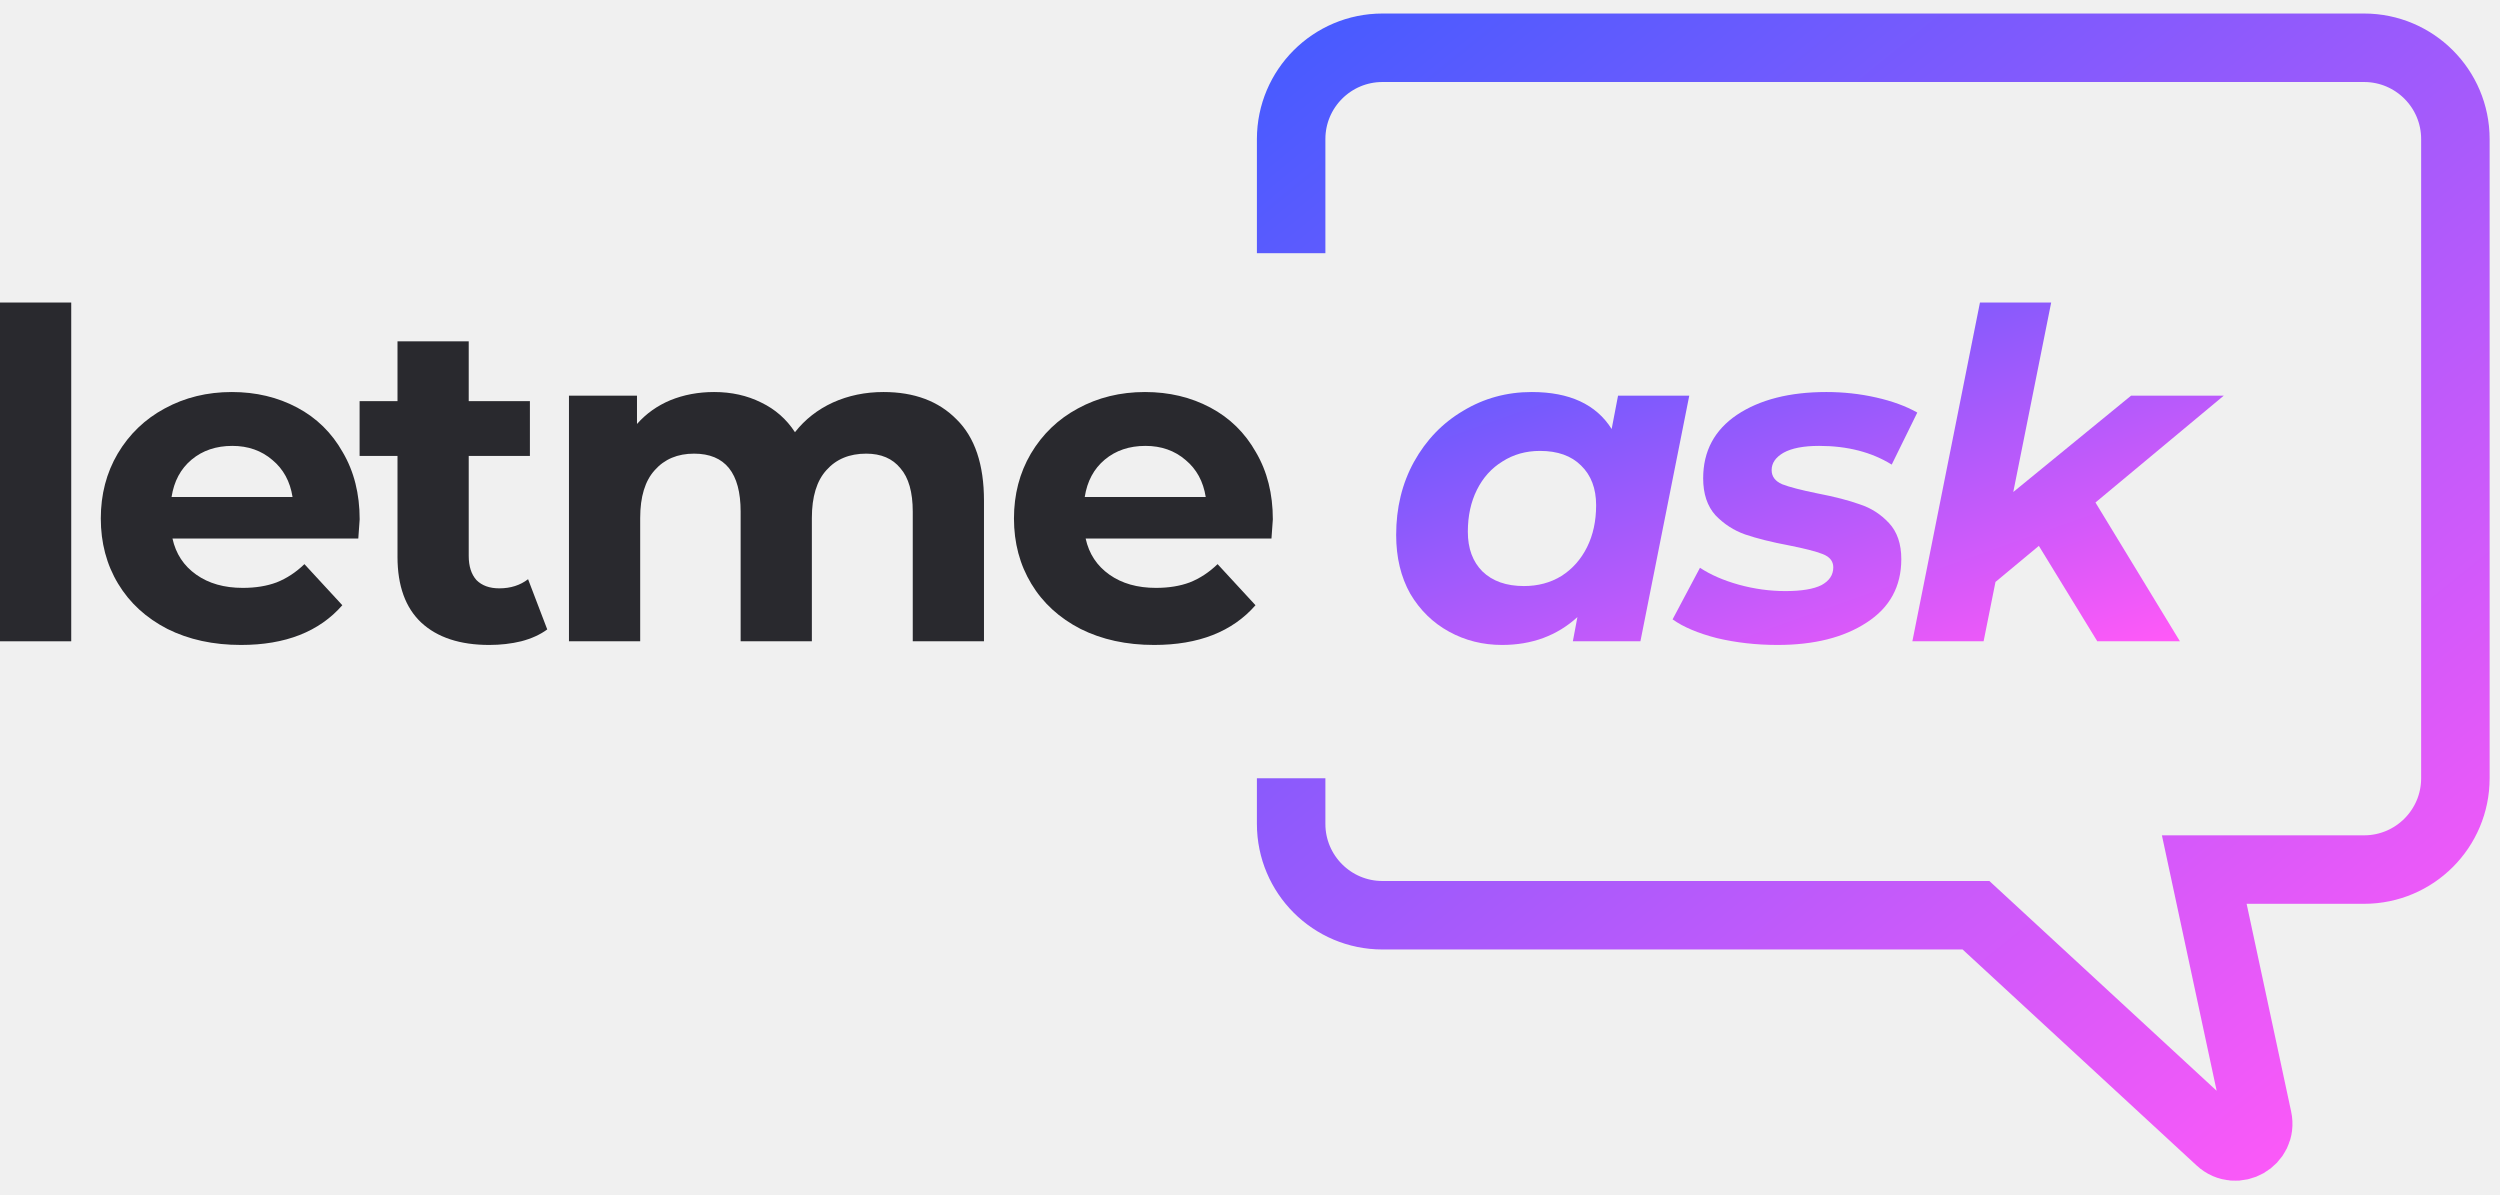
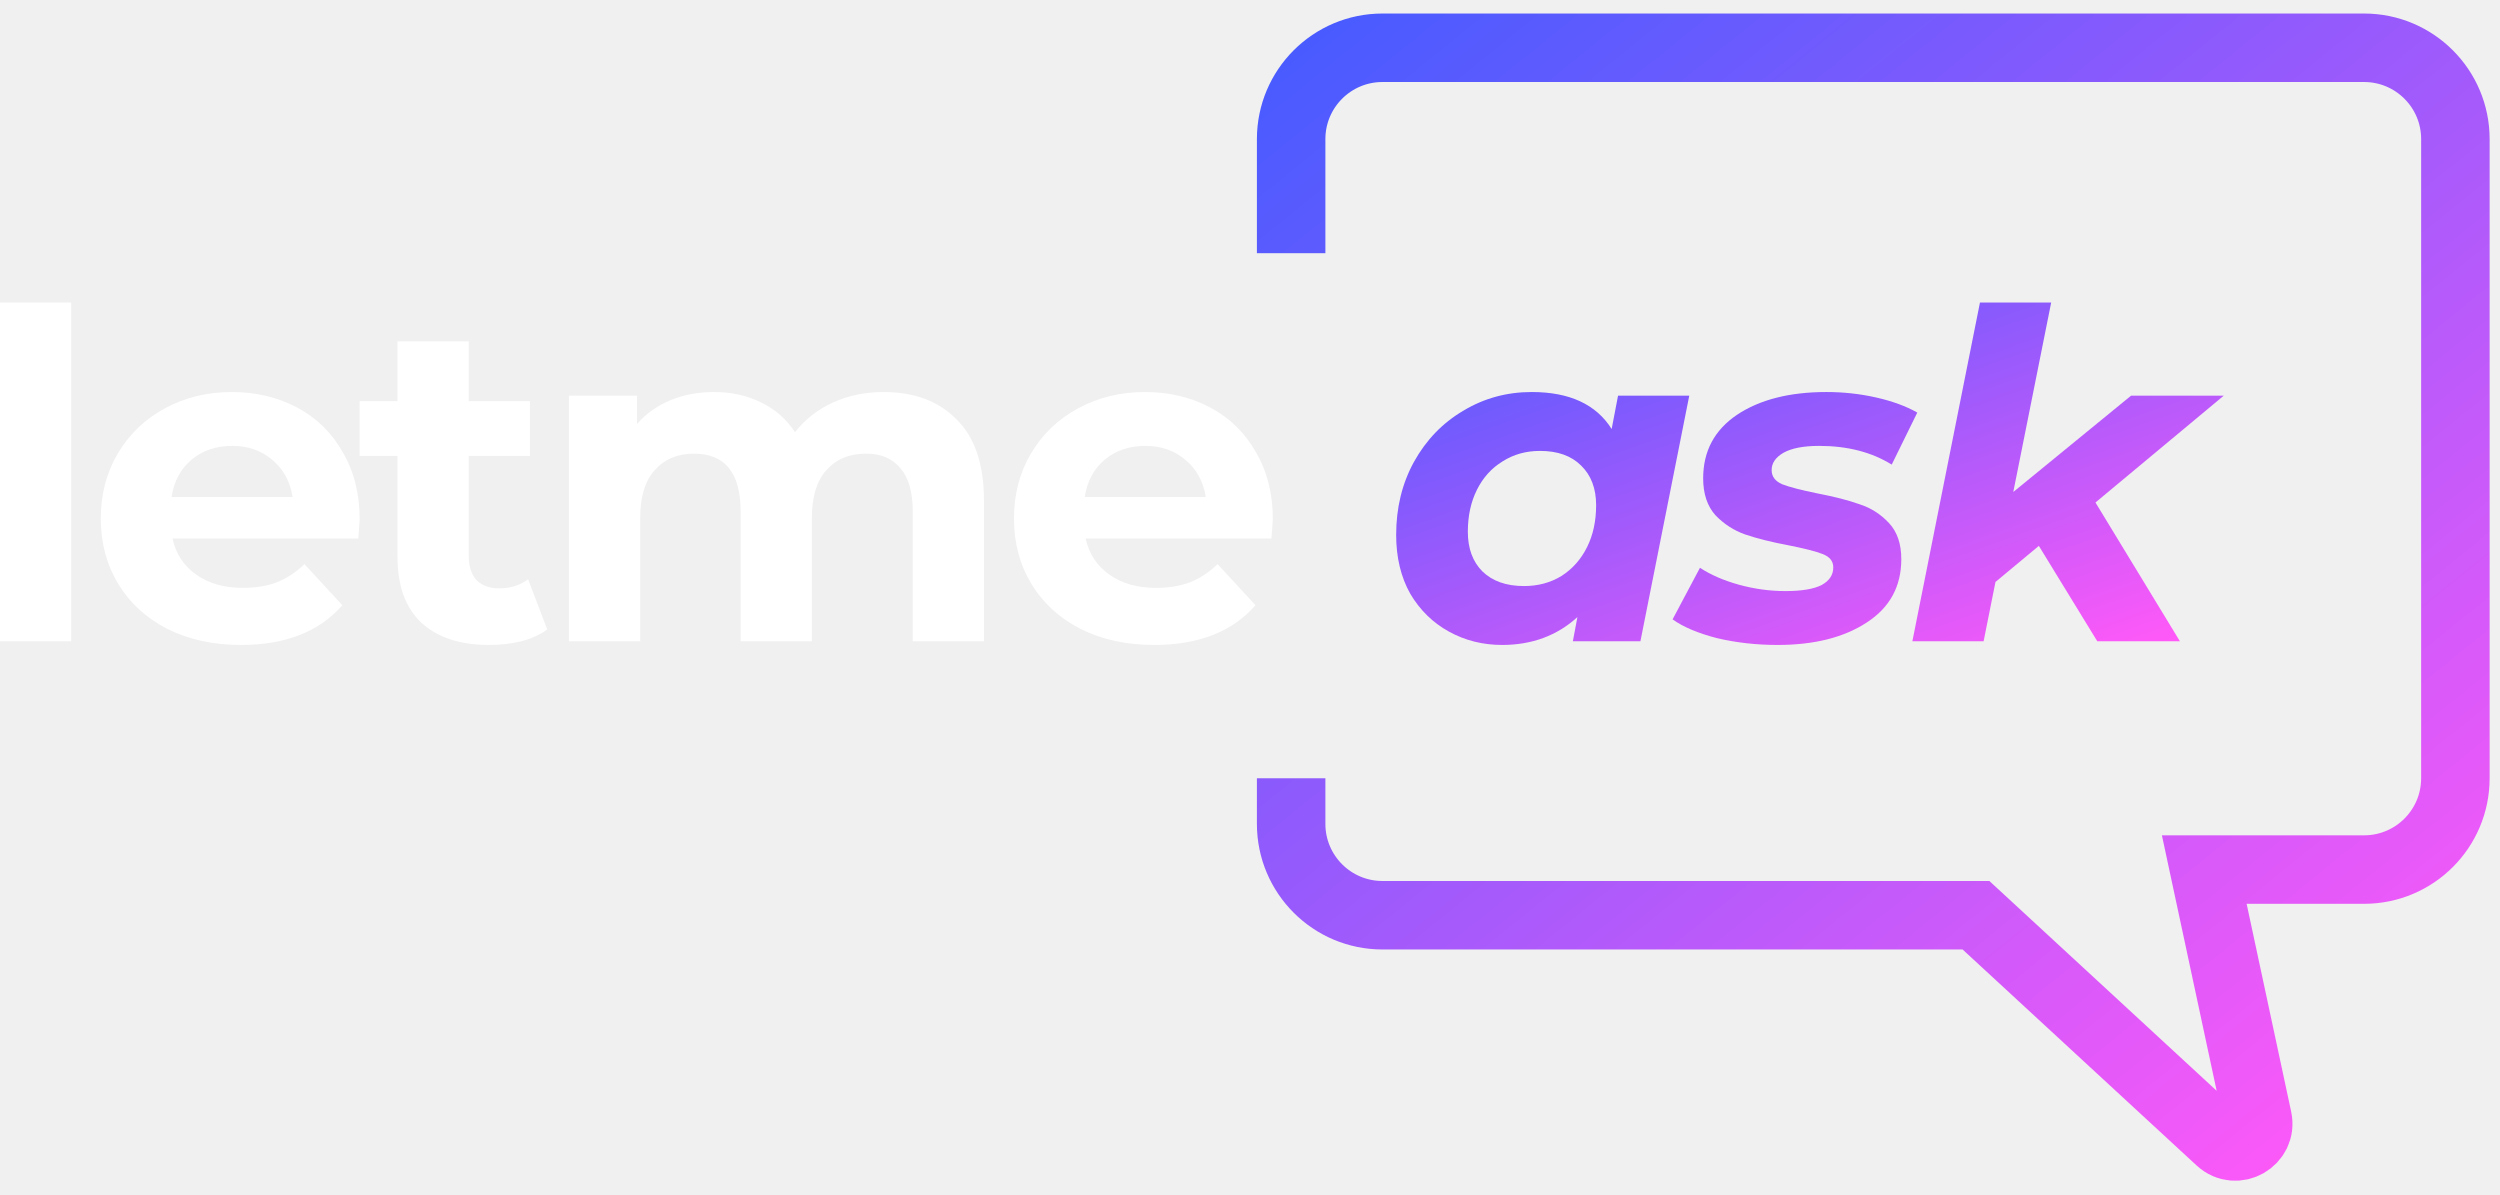
<svg xmlns="http://www.w3.org/2000/svg" width="157" height="75" viewBox="0 0 157 75" fill="none">
-   <path d="M0 18.999H4.473V40.273H0V18.999Z" fill="#29292E" />
-   <path d="M22.587 32.618C22.587 32.675 22.558 33.077 22.501 33.822H10.832C11.042 34.778 11.539 35.533 12.323 36.087C13.106 36.642 14.081 36.919 15.247 36.919C16.05 36.919 16.757 36.804 17.369 36.575C18 36.326 18.583 35.944 19.118 35.428L21.498 38.008C20.045 39.671 17.923 40.503 15.133 40.503C13.393 40.503 11.854 40.168 10.516 39.499C9.178 38.811 8.146 37.865 7.42 36.661C6.693 35.457 6.33 34.09 6.33 32.561C6.33 31.051 6.684 29.694 7.391 28.489C8.117 27.266 9.102 26.32 10.344 25.651C11.606 24.963 13.011 24.619 14.559 24.619C16.069 24.619 17.436 24.944 18.659 25.593C19.883 26.243 20.838 27.18 21.526 28.403C22.234 29.608 22.587 31.012 22.587 32.618ZM14.588 28.002C13.575 28.002 12.724 28.289 12.036 28.862C11.348 29.436 10.927 30.219 10.774 31.213H18.372C18.22 30.238 17.799 29.464 17.111 28.891C16.423 28.298 15.582 28.002 14.588 28.002Z" fill="#29292E" />
-   <path d="M34.367 39.528C33.928 39.853 33.383 40.102 32.733 40.273C32.102 40.426 31.433 40.503 30.726 40.503C28.891 40.503 27.467 40.035 26.454 39.098C25.46 38.161 24.963 36.785 24.963 34.969V28.633H22.583V25.192H24.963V21.436H29.436V25.192H33.278V28.633H29.436V34.912C29.436 35.562 29.598 36.068 29.923 36.431C30.267 36.776 30.745 36.948 31.357 36.948C32.064 36.948 32.666 36.756 33.163 36.374L34.367 39.528Z" fill="#29292E" />
-   <path d="M55.486 24.619C57.417 24.619 58.946 25.192 60.074 26.339C61.221 27.467 61.794 29.168 61.794 31.443V40.273H57.321V32.131C57.321 30.907 57.063 29.999 56.547 29.407C56.05 28.795 55.333 28.489 54.397 28.489C53.345 28.489 52.514 28.833 51.902 29.522C51.291 30.191 50.985 31.194 50.985 32.532V40.273H46.512V32.131C46.512 29.703 45.537 28.489 43.587 28.489C42.555 28.489 41.733 28.833 41.122 29.522C40.51 30.191 40.204 31.194 40.204 32.532V40.273H35.731V24.848H40.003V26.626C40.577 25.976 41.275 25.479 42.096 25.135C42.938 24.791 43.855 24.619 44.849 24.619C45.938 24.619 46.923 24.838 47.802 25.278C48.681 25.699 49.389 26.32 49.924 27.142C50.555 26.339 51.348 25.718 52.304 25.278C53.279 24.838 54.339 24.619 55.486 24.619Z" fill="#29292E" />
-   <path d="M79.934 32.618C79.934 32.675 79.906 33.077 79.848 33.822H68.179C68.389 34.778 68.886 35.533 69.67 36.087C70.454 36.642 71.428 36.919 72.594 36.919C73.397 36.919 74.104 36.804 74.716 36.575C75.347 36.326 75.93 35.944 76.465 35.428L78.845 38.008C77.392 39.671 75.27 40.503 72.48 40.503C70.74 40.503 69.201 40.168 67.864 39.499C66.525 38.811 65.493 37.865 64.767 36.661C64.041 35.457 63.677 34.09 63.677 32.561C63.677 31.051 64.031 29.694 64.738 28.489C65.465 27.266 66.449 26.32 67.692 25.651C68.953 24.963 70.358 24.619 71.906 24.619C73.416 24.619 74.783 24.944 76.006 25.593C77.23 26.243 78.185 27.18 78.874 28.403C79.581 29.608 79.934 31.012 79.934 32.618ZM71.935 28.002C70.922 28.002 70.071 28.289 69.383 28.862C68.695 29.436 68.275 30.219 68.121 31.213H75.72C75.567 30.238 75.146 29.464 74.458 28.891C73.77 28.298 72.929 28.002 71.935 28.002Z" fill="#29292E" />
+   <path d="M0 18.999H4.473V40.273H0V18.999Z" fill="#fff" />
+   <path d="M22.587 32.618C22.587 32.675 22.558 33.077 22.501 33.822H10.832C11.042 34.778 11.539 35.533 12.323 36.087C13.106 36.642 14.081 36.919 15.247 36.919C16.05 36.919 16.757 36.804 17.369 36.575C18 36.326 18.583 35.944 19.118 35.428L21.498 38.008C20.045 39.671 17.923 40.503 15.133 40.503C13.393 40.503 11.854 40.168 10.516 39.499C9.178 38.811 8.146 37.865 7.42 36.661C6.693 35.457 6.33 34.09 6.33 32.561C6.33 31.051 6.684 29.694 7.391 28.489C8.117 27.266 9.102 26.32 10.344 25.651C11.606 24.963 13.011 24.619 14.559 24.619C16.069 24.619 17.436 24.944 18.659 25.593C19.883 26.243 20.838 27.18 21.526 28.403C22.234 29.608 22.587 31.012 22.587 32.618ZM14.588 28.002C13.575 28.002 12.724 28.289 12.036 28.862C11.348 29.436 10.927 30.219 10.774 31.213H18.372C18.22 30.238 17.799 29.464 17.111 28.891C16.423 28.298 15.582 28.002 14.588 28.002Z" fill="#fff" />
+   <path d="M34.367 39.528C33.928 39.853 33.383 40.102 32.733 40.273C32.102 40.426 31.433 40.503 30.726 40.503C28.891 40.503 27.467 40.035 26.454 39.098C25.46 38.161 24.963 36.785 24.963 34.969V28.633H22.583V25.192H24.963V21.436H29.436V25.192H33.278V28.633H29.436V34.912C29.436 35.562 29.598 36.068 29.923 36.431C30.267 36.776 30.745 36.948 31.357 36.948C32.064 36.948 32.666 36.756 33.163 36.374L34.367 39.528Z" fill="#fff" />
+   <path d="M55.486 24.619C57.417 24.619 58.946 25.192 60.074 26.339C61.221 27.467 61.794 29.168 61.794 31.443V40.273H57.321V32.131C57.321 30.907 57.063 29.999 56.547 29.407C56.05 28.795 55.333 28.489 54.397 28.489C53.345 28.489 52.514 28.833 51.902 29.522C51.291 30.191 50.985 31.194 50.985 32.532V40.273H46.512V32.131C46.512 29.703 45.537 28.489 43.587 28.489C42.555 28.489 41.733 28.833 41.122 29.522C40.51 30.191 40.204 31.194 40.204 32.532V40.273H35.731V24.848H40.003V26.626C40.577 25.976 41.275 25.479 42.096 25.135C42.938 24.791 43.855 24.619 44.849 24.619C45.938 24.619 46.923 24.838 47.802 25.278C48.681 25.699 49.389 26.32 49.924 27.142C50.555 26.339 51.348 25.718 52.304 25.278C53.279 24.838 54.339 24.619 55.486 24.619Z" fill="#fff" />
+   <path d="M79.934 32.618C79.934 32.675 79.906 33.077 79.848 33.822H68.179C68.389 34.778 68.886 35.533 69.67 36.087C70.454 36.642 71.428 36.919 72.594 36.919C73.397 36.919 74.104 36.804 74.716 36.575C75.347 36.326 75.93 35.944 76.465 35.428L78.845 38.008C77.392 39.671 75.27 40.503 72.48 40.503C70.74 40.503 69.201 40.168 67.864 39.499C66.525 38.811 65.493 37.865 64.767 36.661C64.041 35.457 63.677 34.09 63.677 32.561C63.677 31.051 64.031 29.694 64.738 28.489C65.465 27.266 66.449 26.32 67.692 25.651C68.953 24.963 70.358 24.619 71.906 24.619C73.416 24.619 74.783 24.944 76.006 25.593C77.23 26.243 78.185 27.18 78.874 28.403C79.581 29.608 79.934 31.012 79.934 32.618ZM71.935 28.002C70.922 28.002 70.071 28.289 69.383 28.862C68.695 29.436 68.275 30.219 68.121 31.213H75.72C75.567 30.238 75.146 29.464 74.458 28.891C73.77 28.298 72.929 28.002 71.935 28.002Z" fill="#fff" />
  <path d="M106.086 24.848L103.018 40.273H98.775L99.061 38.754C97.781 39.92 96.204 40.503 94.331 40.503C93.126 40.503 92.018 40.226 91.005 39.671C89.992 39.117 89.179 38.324 88.567 37.292C87.975 36.24 87.679 35.007 87.679 33.593C87.679 31.892 88.051 30.363 88.797 29.006C89.561 27.629 90.594 26.559 91.894 25.794C93.193 25.011 94.627 24.619 96.194 24.619C98.564 24.619 100.237 25.393 101.212 26.941L101.613 24.848H106.086ZM95.707 36.804C96.586 36.804 97.37 36.594 98.058 36.173C98.746 35.734 99.281 35.132 99.664 34.367C100.046 33.602 100.237 32.723 100.237 31.729C100.237 30.678 99.922 29.846 99.291 29.235C98.679 28.623 97.819 28.317 96.71 28.317C95.831 28.317 95.047 28.537 94.359 28.977C93.671 29.397 93.136 29.99 92.754 30.754C92.371 31.519 92.18 32.398 92.18 33.392C92.18 34.444 92.486 35.275 93.098 35.887C93.728 36.498 94.598 36.804 95.707 36.804Z" fill="url(#paint0_linear)" />
  <path d="M111.632 40.503C110.294 40.503 109.023 40.359 107.819 40.073C106.634 39.767 105.707 39.375 105.038 38.897L106.758 35.657C107.427 36.097 108.239 36.451 109.195 36.718C110.17 36.986 111.145 37.12 112.119 37.12C113.133 37.12 113.888 36.995 114.385 36.747C114.882 36.479 115.13 36.106 115.13 35.629C115.13 35.246 114.91 34.969 114.471 34.797C114.031 34.625 113.324 34.444 112.349 34.252C111.24 34.042 110.323 33.813 109.596 33.564C108.889 33.316 108.268 32.914 107.733 32.36C107.217 31.787 106.959 31.012 106.959 30.038C106.959 28.336 107.666 27.008 109.08 26.052C110.514 25.096 112.387 24.619 114.7 24.619C115.77 24.619 116.812 24.733 117.825 24.963C118.838 25.192 119.698 25.508 120.406 25.909L118.8 29.177C117.538 28.394 116.019 28.002 114.241 28.002C113.266 28.002 112.521 28.145 112.005 28.432C111.508 28.719 111.259 29.082 111.259 29.522C111.259 29.923 111.479 30.219 111.919 30.41C112.358 30.582 113.094 30.774 114.127 30.984C115.216 31.194 116.105 31.424 116.793 31.672C117.5 31.901 118.112 32.293 118.628 32.847C119.144 33.402 119.402 34.157 119.402 35.113C119.402 36.833 118.676 38.161 117.223 39.098C115.79 40.035 113.926 40.503 111.632 40.503Z" fill="url(#paint1_linear)" />
  <path d="M131.595 31.557L136.899 40.273H131.71L128.04 34.281L125.316 36.546L124.57 40.273H120.097L124.341 18.999H128.814L126.434 30.898L133.831 24.848H139.652L131.595 31.557Z" fill="url(#paint2_linear)" />
  <path d="M81.084 15.902V8.734C81.084 5.567 83.652 3 86.819 3H148.463C151.63 3 154.198 5.567 154.198 8.734V48.875C154.198 52.042 151.63 54.609 148.463 54.609H138.428L141.782 70.26C142.075 71.628 140.436 72.563 139.408 71.614L124.092 57.477H86.819C83.652 57.477 81.084 54.909 81.084 51.742V48.875" stroke="url(#paint3_linear)" stroke-width="4.301" />
  <defs>
    <linearGradient id="paint0_linear" x1="87.679" y1="18.999" x2="99.758" y2="53.111" gradientUnits="userSpaceOnUse">
      <stop stop-color="#485BFF" />
      <stop offset="1" stop-color="#FF59F8" />
    </linearGradient>
    <linearGradient id="paint1_linear" x1="87.679" y1="18.999" x2="99.758" y2="53.111" gradientUnits="userSpaceOnUse">
      <stop stop-color="#485BFF" />
      <stop offset="1" stop-color="#FF59F8" />
    </linearGradient>
    <linearGradient id="paint2_linear" x1="87.679" y1="18.999" x2="99.758" y2="53.111" gradientUnits="userSpaceOnUse">
      <stop stop-color="#485BFF" />
      <stop offset="1" stop-color="#FF59F8" />
    </linearGradient>
    <linearGradient id="paint3_linear" x1="81.084" y1="3" x2="141.295" y2="77.547" gradientUnits="userSpaceOnUse">
      <stop stop-color="#485BFF" />
      <stop offset="1" stop-color="#FF59F8" />
    </linearGradient>
  </defs>
</svg>
